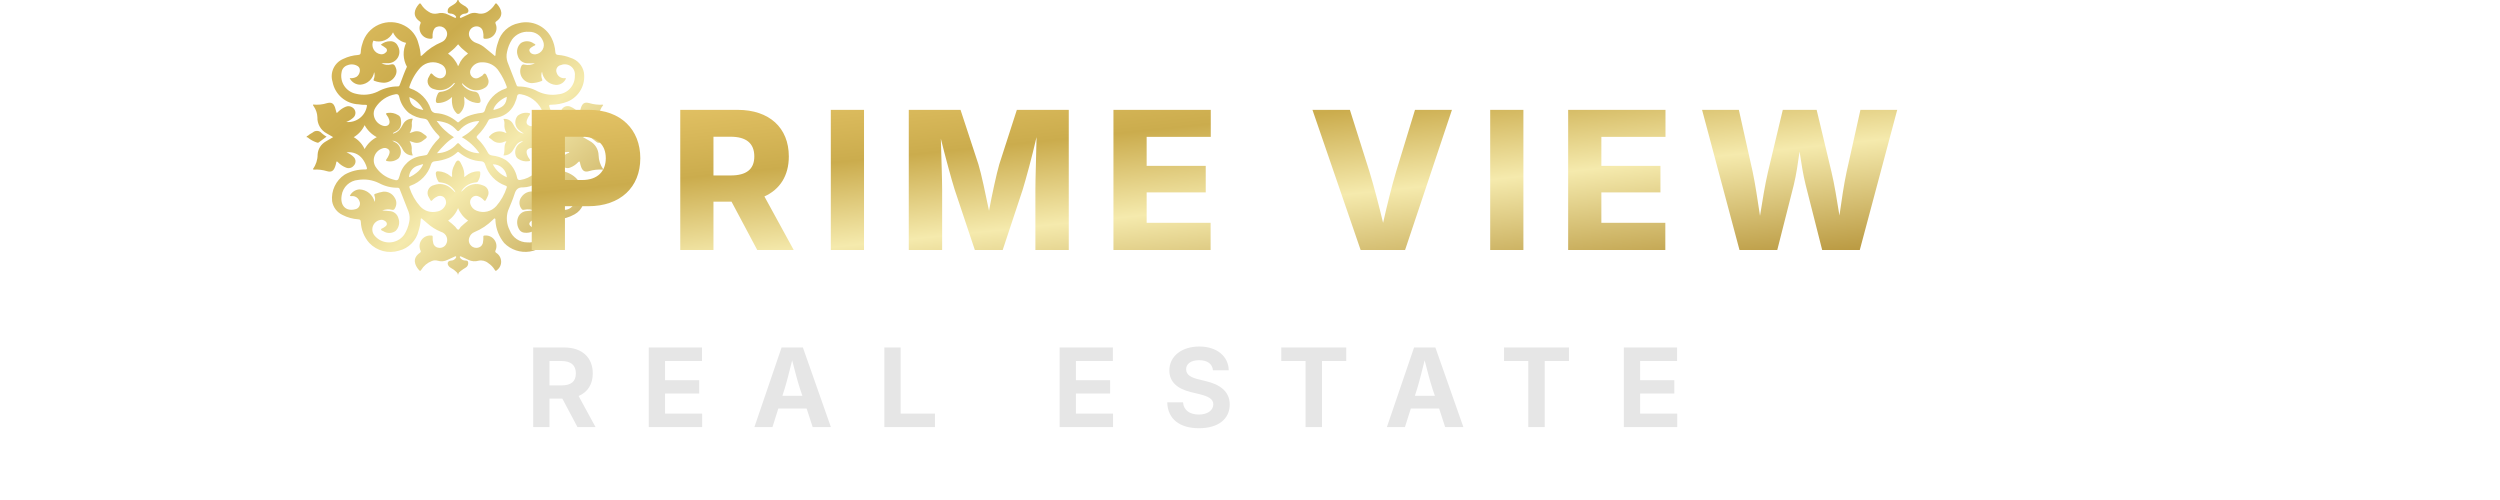
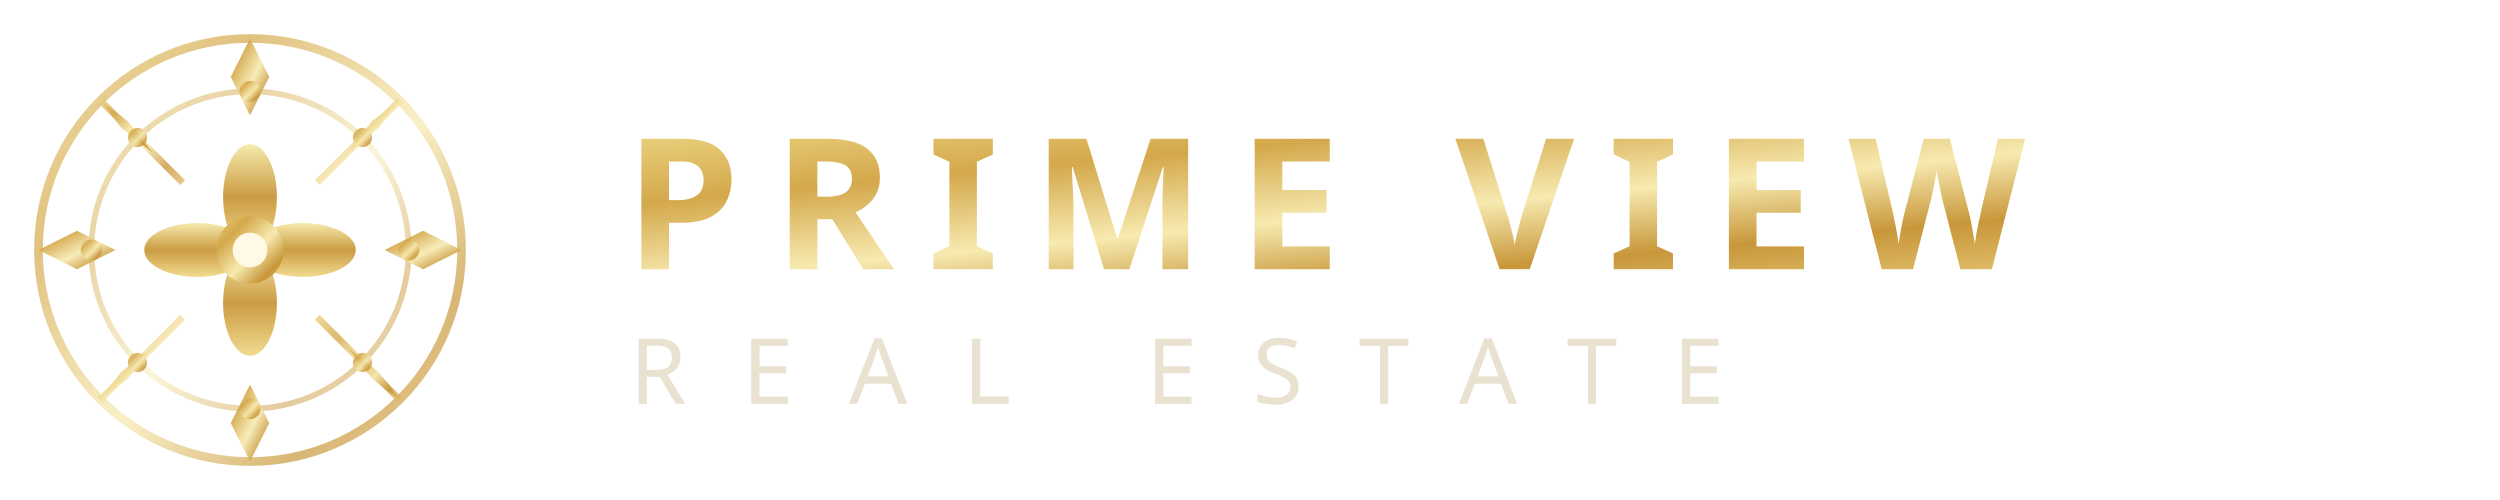
- <svg xmlns="http://www.w3.org/2000/svg" width="240" height="48" fill="none" viewBox="0 0 240 48">
+ <svg xmlns="http://www.w3.org/2000/svg" width="260" height="52" fill="none" viewBox="0 0 260 52">
  <defs>
-     <linearGradient id="footer_logo_gold" x1="0%" y1="0%" x2="100%" y2="100%">
-       <stop offset="0%" stop-color="#E5C467" />
-       <stop offset="30%" stop-color="#CBAC4D" />
-       <stop offset="60%" stop-color="#F5EAAD" />
-       <stop offset="100%" stop-color="#B8973E" />
+     <linearGradient id="fg_gold" x1="0%" y1="0%" x2="100%" y2="100%">
+       <stop offset="0%" stop-color="#E8CE7A" />
+       <stop offset="25%" stop-color="#D4A84B" />
+       <stop offset="55%" stop-color="#F7EAB0" />
+       <stop offset="80%" stop-color="#C8973A" />
+       <stop offset="100%" stop-color="#E0BC6A" />
+     </linearGradient>
+     <linearGradient id="fg_gold2" x1="0%" y1="0%" x2="0%" y2="100%">
+       <stop offset="0%" stop-color="#F5E9A8" />
+       <stop offset="50%" stop-color="#C8973A" />
+       <stop offset="100%" stop-color="#F0D98A" />
    </linearGradient>
  </defs>
-   <g transform="translate(0, 0) scale(0.95)">
-     <path fill="url(#footer_logo_gold)" fill-rule="evenodd" d="M46.338 27.724h-.097c.042-.108-.05-.16-.104-.222a2.1 2.1 0 0 0-.559-.42.7.7 0 0 1-.253-.218c-.173-.272-.074-.49.24-.529a.6.6 0 0 0 .495-.261c.028-.047.069-.103.017-.154s-.094-.008-.134.01c-.237.107-.47.22-.707.324a1.32 1.32 0 0 1-1.013.09.87.87 0 0 0-.595.038c-.444.17-.818.484-1.062.89-.067.104-.115.145-.214.033-.456-.514-.718-1.202.073-1.757.093-.065.125-.12.07-.235a1.06 1.06 0 0 1 .102-1.067 1.08 1.08 0 0 1 .981-.444c.128-.006.152.052.145.158-.016.193.002.388.053.576a.59.59 0 0 0 .507.493c.294.067.6-.054.766-.304a.853.853 0 0 0-.484-1.297 4.7 4.7 0 0 1-1.407-.884q-.24-.205-.482-.408c-.035-.03-.071-.08-.123-.058-.051.021-.038.084-.04.129a4.3 4.3 0 0 1-.217 1.112 2.68 2.68 0 0 1-1.995 2.015 2.94 2.94 0 0 1-2.977-.776 3.42 3.42 0 0 1-.86-2.136c-.015-.18-.068-.246-.258-.26a4 4 0 0 1-1.582-.435 1.86 1.86 0 0 1-1.062-1.386 2.86 2.86 0 0 1 1.27-2.696 4.06 4.06 0 0 1 2.074-.519c.172 0 .21-.05.158-.212-.092-.31-.24-.6-.434-.86a1.71 1.71 0 0 0-1.616-.654c.277.103.528.266.735.476a.615.615 0 0 1-.026.891.66.66 0 0 1-.754.173 2.25 2.25 0 0 1-.82-.55c-.093-.091-.148-.123-.175.048a2.2 2.2 0 0 1-.114.42c-.157.429-.386.57-.827.437a3.7 3.7 0 0 0-1.318-.155c-.031 0-.066 0-.084-.07a2.46 2.46 0 0 0 .465-1.446 1.61 1.61 0 0 1 .823-1.327c.242-.145.486-.287.745-.44-.223-.13-.436-.256-.652-.378a1.78 1.78 0 0 1-.939-1.638 2.04 2.04 0 0 0-.35-1.065c-.035-.058-.107-.102-.084-.214.482.053.97.003 1.43-.146.44-.108.647.03.793.46.058.173.098.351.147.53.106-.015.15-.101.213-.157.2-.19.432-.343.686-.452a.69.69 0 0 1 .715.067.646.646 0 0 1 .059 1.043c-.205.18-.441.322-.696.42 1.01.1 1.925-.598 2.09-1.595.03-.12-.03-.141-.127-.138q-.353.01-.702-.05a2.79 2.79 0 0 1-2.643-2.278 1.903 1.903 0 0 1 1.097-2.32 4 4 0 0 1 1.47-.389c.195-.015.286-.077.286-.29.012-.283.065-.563.156-.83a2.94 2.94 0 0 1 1.674-1.952 2.97 2.97 0 0 1 2.578.099A2.76 2.76 0 0 1 42.286 4.4q.196.61.228 1.249c.117 0 .157-.084.216-.129a5.9 5.9 0 0 1 1.883-1.259.9.9 0 0 0 .507-.53.74.74 0 0 0-.14-.811.72.72 0 0 0-.748-.229c-.296.055-.416.282-.48.549a1.7 1.7 0 0 0-.039.503c.01.122-.025.168-.16.168a1.09 1.09 0 0 1-.96-.453 1.07 1.07 0 0 1-.11-1.053c.04-.106.047-.168-.058-.238-.776-.53-.567-1.214-.09-1.754.085-.097.143-.1.218.019.184.306.441.562.748.747.259.19.588.257.902.184a1.42 1.42 0 0 1 1.06.107c.215.097.423.201.64.297.054.024.13.075.175.006s-.012-.123-.051-.175a.7.7 0 0 0-.517-.228c-.243-.026-.297-.1-.264-.344.031-.231.208-.33.382-.438.244-.151.519-.274.603-.588h.097c.058.278.292.39.5.526.161.073.305.18.421.314.174.266.074.498-.234.534a.66.66 0 0 0-.476.21c-.045.057-.102.125-.05.194.05.069.12.013.176-.012.237-.105.467-.223.706-.325.26-.14.564-.18.851-.109.395.12.824.037 1.146-.22.261-.18.482-.412.647-.681.059-.092.108-.137.2-.035.47.522.725 1.204-.051 1.757-.1.072-.133.121-.08.252.154.35.11.755-.113 1.065a1.09 1.09 0 0 1-.979.446c-.127-.005-.149-.057-.14-.168a1.7 1.7 0 0 0-.046-.552.63.63 0 0 0-.416-.495.77.77 0 0 0-.84.259.76.76 0 0 0-.05.873c.144.247.376.43.65.516.332.109.638.284.9.514a43 43 0 0 0 .845.697c.04.033.071.106.136.075s.04-.101.043-.153c.026-.403.108-.8.245-1.181a2.7 2.7 0 0 1 2.127-1.965 2.89 2.89 0 0 1 3.28 1.489c.227.447.36.936.393 1.437.016.23.118.279.311.293.422.03.835.128 1.225.288a1.92 1.92 0 0 1 1.351 1.484 2.73 2.73 0 0 1-1.648 2.938 4.7 4.7 0 0 1-1.684.32c-.169 0-.213.035-.16.206.103.348.275.673.507.954.375.445.96.657 1.535.558a2.1 2.1 0 0 1-.646-.385.623.623 0 0 1-.154-.844.7.7 0 0 1 .909-.285c.245.107.471.255.667.437.07.06.12.15.235.175.045-.168.084-.33.132-.489.155-.479.377-.628.86-.49.441.13.904.184 1.364.155.009 0 .019.022.032.04a2 2 0 0 0-.434 1.055 1.97 1.97 0 0 1-1.166 1.931c-.146.073-.286.16-.445.252.24.138.448.26.658.378.556.285.91.85.923 1.471.012.493.17.972.452 1.378.005.007-.01.028-.023.062a3.8 3.8 0 0 0-1.429.158c-.396.108-.61-.03-.76-.412a3 3 0 0 1-.122-.441c-.032-.158-.077-.168-.19-.054a2.16 2.16 0 0 1-.822.546.68.68 0 0 1-.84-.302.603.603 0 0 1 .112-.81c.148-.15.325-.27.52-.35.05-.022.134-.016.137-.117a1 1 0 0 0-.119-.01 1.915 1.915 0 0 0-1.834 1.372c-.136.382-.136.383.253.401.072 0 .146 0 .218.01 1.572.176 2.622.8 2.936 2.396a1.87 1.87 0 0 1-.918 2.127 3.9 3.9 0 0 1-1.71.504c-.156.012-.221.054-.237.221-.037.491-.16.972-.363 1.422a2.987 2.987 0 0 1-4.807.75 3.95 3.95 0 0 1-.88-2.24c-.01-.085.036-.203-.063-.237-.075-.025-.131.08-.192.13a5.8 5.8 0 0 1-1.864 1.242.88.88 0 0 0-.517.552.75.75 0 0 0 .164.809c.19.211.488.29.76.202a.62.62 0 0 0 .457-.566q.05-.25.032-.503c-.008-.105.028-.146.136-.142.382-.04.757.126.983.436.227.31.27.715.114 1.065a.17.17 0 0 0 .056.24 1.06 1.06 0 0 1 .088 1.754c-.09.09-.143.106-.217-.016a2.1 2.1 0 0 0-.666-.696 1.15 1.15 0 0 0-.982-.239 1.4 1.4 0 0 1-1.013-.084q-.365-.164-.729-.335c-.043-.02-.096-.046-.133 0-.036.045 0 .093.025.133a.63.63 0 0 0 .547.266c.253.004.276.148.26.335a.5.5 0 0 1-.26.385 5 5 0 0 0-.501.34c-.107.085-.246.169-.234.34zM31 13.749c.14 0 .203-.128.31-.185s.2-.115.297-.178a.62.62 0 0 1 .898.07q.229.203.494.355c-.272.198-.532.387-.79.58-.077.057-.148.025-.22 0a2.8 2.8 0 0 1-.794-.42c-.056-.042-.097-.13-.194-.084v-.139zm30.565.118q-.413.316-.89.523a.36.36 0 0 1-.417-.06c-.207-.18-.442-.327-.675-.499q.413-.257.783-.572c.079-.07.162-.03.24 0 .276.098.536.237.771.41.06.043.1.124.193.108zm-20.086-.454c.092-.026.189-.045.279-.084a.97.97 0 0 1 .961.143c.546.379.546.365.008.747a.96.96 0 0 1-.959.154c-.109-.042-.224-.07-.381-.118.138.219.216.47.224.729-.03.245.006.494.103.722a1.07 1.07 0 0 1-.962-.504 3 3 0 0 0-.422-.645 1 1 0 0 0-.699-.346c.195.11.33.179.456.263.467.36.564 1.022.22 1.499a1.33 1.33 0 0 1-1.182.306c-.139-.021-.149-.08-.065-.193a2 2 0 0 0 .227-.398c.084-.195.153-.41-.024-.587a.57.57 0 0 0-.613-.105 1.26 1.26 0 0 0-.712 1.832 3.06 3.06 0 0 0 1.754 1.302c.493.16.548.115.692-.37a2.61 2.61 0 0 1 2.24-2.006c.128-.02.253-.05.383-.069a.26.26 0 0 0 .223-.158 5.7 5.7 0 0 1 1.109-1.518c.12-.125.108-.193-.005-.311a5.7 5.7 0 0 1-1.037-1.395.5.5 0 0 0-.413-.305 3.26 3.26 0 0 1-1.552-.573 2.94 2.94 0 0 1-.989-1.65c-.055-.225-.163-.289-.373-.252a3 3 0 0 0-2.046 1.381 1.1 1.1 0 0 0-.137.817c.107.51.508.907 1.02 1.014.428.046.651-.216.524-.623a1.3 1.3 0 0 0-.245-.47c-.147-.172-.055-.211.105-.232.357-.05.72.027 1.025.217a.52.52 0 0 1 .265.305c.114.55.085 1.064-.46 1.343a2 2 0 0 0-.17.093c-.05.034-.141.028-.142.136.232-.053.444-.172.61-.342.168-.185.308-.395.414-.62.192-.36.577-.572.984-.545a1.1 1.1 0 0 0-.097.626c.007.259-.056.515-.181.743-.02.017-.053.037-.025.064s.053.008.07-.02zm9.647.02.06-.005-.027-.032a1.46 1.46 0 0 1-.187-.813 1 1 0 0 0-.096-.562.96.96 0 0 1 .974.516c.108.216.242.42.4.604.173.2.417.327.682.354a5 5 0 0 1-.562-.412 1.03 1.03 0 0 1-.061-1.381 1.36 1.36 0 0 1 1.142-.278c.14.022.15.084.07.194a2 2 0 0 0-.227.4c-.084.195-.15.41.026.587.167.15.407.19.614.1a1.243 1.243 0 0 0 .78-1.679 2.88 2.88 0 0 0-2.04-1.494c-.238-.056-.407-.01-.44.28a1.8 1.8 0 0 1-.134.413 2.44 2.44 0 0 1-1.82 1.647q-.342.077-.69.143a.29.29 0 0 0-.24.168 5.7 5.7 0 0 1-1.092 1.502c-.14.145-.113.215.01.343.404.397.744.854 1.008 1.355.077.184.25.312.45.331.493.047.97.206 1.393.464.593.437 1 1.078 1.14 1.799.045.181.131.224.303.212a2.8 2.8 0 0 0 1.458-.671c.28-.195.508-.455.666-.756.163-.339.168-.733.013-1.076a1.28 1.28 0 0 0-.819-.703.56.56 0 0 0-.565.121c-.157.153-.104.345-.049.523.051.162.134.313.243.444.112.136.069.197-.085.217a1.44 1.44 0 0 1-1.063-.24.63.63 0 0 1-.258-.369c-.14-.475.06-.985.486-1.24.094-.064.192-.122.288-.183a.94.94 0 0 0-.753.464c-.128.186-.235.386-.36.574a1.04 1.04 0 0 1-.889.411c.205-.47-.03-.992.303-1.408a.24.24 0 0 0-.216.03c-.422.204-.928.12-1.259-.211a3 3 0 0 0-.232-.176c-.096-.066-.077-.11 0-.182a1.31 1.31 0 0 1 1.604-.342q.022.009.047.013zm-4.532 5.91c.061-.008.072-.006.076-.01l.212-.198a1.7 1.7 0 0 1 1.922-.4.777.777 0 0 1 .47 1.118c-.047.118-.114.23-.172.346s-.117.135-.213.025a1.36 1.36 0 0 0-.507-.367.575.575 0 0 0-.658.078.65.65 0 0 0-.194.684c.094.315.334.567.645.678a1.78 1.78 0 0 0 1.975-.47 5.4 5.4 0 0 0 1.052-1.863c.048-.132-.015-.168-.12-.204a3.32 3.32 0 0 1-2.059-2.142.41.41 0 0 0-.386-.318 3.73 3.73 0 0 1-2.256-.905c-.102-.098-.153-.023-.219.037a3 3 0 0 1-.813.522c-.45.185-.926.301-1.41.347a.396.396 0 0 0-.376.3 3.31 3.31 0 0 1-2.07 2.16c-.11.04-.16.085-.112.209a5.25 5.25 0 0 0 1.088 1.896 1.74 1.74 0 0 0 1.688.51 1.1 1.1 0 0 0 .874-.691.69.69 0 0 0-.178-.756.61.61 0 0 0-.706-.048 1.4 1.4 0 0 0-.462.348c-.084.093-.136.098-.195-.014-.045-.084-.1-.168-.142-.252a.814.814 0 0 1 .523-1.26c.56-.21 1.19-.1 1.645.285q.261.224.5.473a.38.38 0 0 0-.105-.232 1.92 1.92 0 0 0-1.34-.788c-.1-.016-.221 0-.28-.11a1.8 1.8 0 0 1-.254-.775c-.004-.188.066-.26.258-.245a2.02 2.02 0 0 1 1.22.476c.042.037.078.092.144.068.05-.018.03-.059.025-.1-.035-.38.05-.76.241-1.091.091-.176.176-.444.367-.44.192.004.268.273.365.447.2.366.29.78.258 1.196.03.006.042.011.046.008q.055-.046.109-.095c.348-.296.79-.462 1.248-.468.084 0 .191-.016.212.106.022.307-.054.614-.218.876-.079.168-.245.13-.38.157a1.9 1.9 0 0 0-1.336.898zM45.987 8.38c-.147 0-.187.101-.253.163a1.72 1.72 0 0 1-1.869.464.82.82 0 0 1-.598-.496.81.81 0 0 1 .086-.77c.032-.065.072-.126.104-.191.066-.137.133-.19.258-.042.133.154.302.273.492.347.19.094.416.08.594-.035a.6.6 0 0 0 .271-.526.88.88 0 0 0-.483-.787 1.745 1.745 0 0 0-2.081.299 5.2 5.2 0 0 0-1.134 1.953c-.046.125.014.153.109.187a3.26 3.26 0 0 1 2.04 2.065c.06.242.276.414.526.42.8.047 1.561.363 2.158.895.09.084.14.022.2-.033.246-.223.527-.404.832-.537a5.5 5.5 0 0 1 1.46-.356.33.33 0 0 0 .3-.251 3.21 3.21 0 0 1 2.087-2.196c.132-.043.156-.099.109-.226a6.5 6.5 0 0 0-.752-1.486 1.94 1.94 0 0 0-1.728-.945 1.21 1.21 0 0 0-1.197.847.64.64 0 0 0 .226.652c.173.143.417.17.617.066.12-.047.22-.137.338-.19.13-.06.18-.31.345-.215.113.065.155.251.227.39a1 1 0 0 1 .036.089.73.73 0 0 1-.338.955 1.56 1.56 0 0 1-1.556.057 3 3 0 0 1-.732-.563c.034.174.034.174.107.258.29.344.703.565 1.152.615a.5.5 0 0 1 .479.391c.023.078.057.151.084.228.144.48.04.594-.446.509a1.96 1.96 0 0 1-1.158-.622c.013.187.03.314.03.442a1.54 1.54 0 0 1-.455 1.23.22.22 0 0 1-.353-.01 1.52 1.52 0 0 1-.414-.83 2.6 2.6 0 0 1-.02-.803 2.08 2.08 0 0 1-1.378.619c-.208.02-.272-.067-.266-.26a1.8 1.8 0 0 1 .19-.645.34.34 0 0 1 .306-.227 1.92 1.92 0 0 0 1.451-.9zm-7.37 12.891c.248.02.499.024.744.06a.96.96 0 0 1 .894.706c.177.45.067.961-.278 1.3-.366.266-.86.277-1.236.027-.09-.04-.233-.074-.233-.18 0-.093.15-.1.225-.158.04-.03.085-.05.123-.078.117-.084.253-.175.239-.34-.016-.181-.163-.27-.31-.344a.55.55 0 0 0-.378-.034.98.98 0 0 0-.72.61.97.97 0 0 0 .135.932 1.897 1.897 0 0 0 3.007-.027 3.7 3.7 0 0 0 .525-1.319 1.9 1.9 0 0 0-.067-1.025c-.291-.76-.596-1.516-.892-2.274a.196.196 0 0 0-.213-.154 3.9 3.9 0 0 1-1.89-.473 3.5 3.5 0 0 0-2.102-.317 1.82 1.82 0 0 0-1.665 1.574c-.169 1.011.422 1.628 1.35 1.393a.585.585 0 0 0 .435-.852.75.75 0 0 0-.694-.483c-.085-.007-.174.037-.259-.037.184-.365.547-.608.957-.64a1.63 1.63 0 0 1 1.542 1.265.9.9 0 0 0-.013-.623c-.042-.102-.034-.162.085-.198q.388-.143.797-.212c.466-.042.914.19 1.147.592.23.328.24.76.028 1.1a.22.22 0 0 1-.289.136 1.6 1.6 0 0 0-.986.074zM54.026 6.394c-.227 0-.454.013-.676 0a1.01 1.01 0 0 1-1.03-.765 1.17 1.17 0 0 1 .328-1.285c.395-.25.905-.233 1.282.045l.021.012c.055.033.143.05.146.115.004.088-.102.084-.157.122-.055.039-.142.078-.208.126-.123.092-.268.183-.234.364a.48.48 0 0 0 .33.33.57.57 0 0 0 .309.03.96.96 0 0 0 .703-.485.95.95 0 0 0 .036-.85 1.48 1.48 0 0 0-1.436-.94 1.92 1.92 0 0 0-1.693.776 3.5 3.5 0 0 0-.513 1.273c-.076.332-.06.679.05 1.002.295.784.612 1.56.918 2.342a.18.18 0 0 0 .2.134 4 4 0 0 1 1.955.504c.64.308 1.36.408 2.06.286a1.83 1.83 0 0 0 1.673-1.878 1.02 1.02 0 0 0-.385-.939 1.03 1.03 0 0 0-1.01-.142.572.572 0 0 0-.437.797.77.77 0 0 0 .685.533c.085.009.176-.024.258.021a1.07 1.07 0 0 1-1.013.66 1.516 1.516 0 0 1-1.416-1.343 1.05 1.05 0 0 0 .009.772c.038.093.033.152-.073.185-.31.12-.637.19-.97.206a1.21 1.21 0 0 1-.994-.575 1.2 1.2 0 0 1-.063-1.141.243.243 0 0 1 .32-.16 1.43 1.43 0 0 0 1.023-.12zm.107 16.801c-.352.28-.81.389-1.251.3a.65.65 0 0 1-.377-.252 1.35 1.35 0 0 1-.144-1.292 1 1 0 0 1 .883-.623q.4-.063.803-.03a1.72 1.72 0 0 0-1.062-.104c-.098.02-.18.04-.259-.06a.975.975 0 0 1-.044-1.213 1.28 1.28 0 0 1 1.267-.56q.371.064.73.183c.119.037.15.084.101.21a.87.87 0 0 0 .008.73c.1-.688.632-1.234 1.32-1.356.47-.02.905.246 1.098.672a3 3 0 0 0-.407.042.72.72 0 0 0-.56.602.54.54 0 0 0 .176.57c.296.208.679.253 1.016.118s.582-.43.65-.785a1.847 1.847 0 0 0-1.405-2.108 3.48 3.48 0 0 0-2.5.31 2.6 2.6 0 0 1-1.292.386c-.544-.028-.75.22-.896.69-.175.568-.431 1.112-.65 1.667a2.58 2.58 0 0 0 .176 1.988c.28.731.986 1.214 1.773 1.214a1.54 1.54 0 0 0 1.599-.946.955.955 0 0 0-.546-1.274.64.64 0 0 0-.667.066c-.235.182-.244.369-.006.552.138.107.295.189.474.302zm-18.804-15.3c.237.03.478-.015.69-.126.37-.237.479-.833.168-1.062a1.14 1.14 0 0 0-1.07-.117.85.85 0 0 0-.597.702c-.1.48-.004.98.267 1.389.272.41.695.695 1.178.793.73.184 1.502.111 2.184-.207a4.26 4.26 0 0 1 2.046-.535.17.17 0 0 0 .185-.12c.022-.061.049-.12.072-.18.221-.563.409-1.141.67-1.685a2.67 2.67 0 0 1-.084-2.416 1.83 1.83 0 0 1-1.322-1.063 1.62 1.62 0 0 1-1.988.84.96.96 0 0 0 .013.86c.14.27.4.458.7.508a.58.58 0 0 0 .535-.168.273.273 0 0 0 .008-.455 3.4 3.4 0 0 0-.506-.33c.27-.238.62-.365.98-.357a.795.795 0 0 1 .747.489c.212.364.209.814-.009 1.174s-.615.575-1.038.56c-.202.009-.404 0-.607 0 .286.164.626.21.946.126.3-.076.394.062.481.282a.9.9 0 0 1 .012.773 1.34 1.34 0 0 1-1.164.792 3 3 0 0 1-.973-.185c-.117-.033-.122-.088-.08-.195a1 1 0 0 0 .038-.692 1.53 1.53 0 0 1-1.383 1.268 1.19 1.19 0 0 1-1.097-.672zm8.822 7.587a2.7 2.7 0 0 0 1.977-.901c.126-.143.188-.157.324 0a2.7 2.7 0 0 0 1.998.905 5.4 5.4 0 0 0-1.784-1.626 4.86 4.86 0 0 0 1.762-1.595c-.036-.02-.05-.032-.062-.033a2.68 2.68 0 0 0-1.92.915c-.132.15-.196.126-.313-.007a2.6 2.6 0 0 0-.888-.664 4 4 0 0 0-1.124-.26 6.1 6.1 0 0 0 1.752 1.654 4.8 4.8 0 0 0-.904.72 9 9 0 0 0-.817.9zm11.59-.42a2.55 2.55 0 0 1 .995-1.138c.059-.038.085-.08.011-.127a2.7 2.7 0 0 1-1.013-1.151c-.277.517-.702.94-1.22 1.218q.38.207.7.496.323.308.532.701zM38.076 13.86a3 3 0 0 1-1.231-1.212c-.233.506-.616.93-1.098 1.213.482.278.866.698 1.098 1.202.28-.515.71-.935 1.233-1.205zm8.214-7.173c.039-.06.062-.09.078-.124.172-.439.47-.818.855-1.091.129-.078.008-.113-.036-.151-.184-.158-.377-.305-.553-.47-.123-.114-.224-.251-.338-.376-.112.123-.222.251-.338.368a2 2 0 0 1-.197.18 44 44 0 0 1-.487.4c.457.308.81.747 1.012 1.259zm0 14.338a2.8 2.8 0 0 1-1.007 1.271q.38.284.719.615c.097.105.184.288.289.298.12.012.182-.194.283-.296.22-.221.471-.406.727-.62a2.8 2.8 0 0 1-1.013-1.268zm4.923-11.237c-.631.217-1.339.923-1.35 1.328.957-.221 1.305-.559 1.355-1.332zm-8.456 6.853-.046-.053c-.174.058-.347.12-.523.168-.449.152-.775.54-.844 1.007a.15.15 0 0 0 0 .113c.04.05.084 0 .126-.017a3 3 0 0 0 .613-.387c.29-.216.52-.502.669-.83zm.024-5.518a2.7 2.7 0 0 0-1.413-1.312c.046.74.465 1.133 1.418 1.309zm7.02 5.482a2.73 2.73 0 0 0 1.418 1.306 1.406 1.406 0 0 0-1.413-1.31z" clip-rule="evenodd" />
+   <g transform="translate(26,26)">
+     <circle cx="0" cy="0" r="22" fill="none" stroke="url(#fg_gold)" stroke-width="0.9" opacity="0.7" />
+     <circle cx="0" cy="0" r="16.5" fill="none" stroke="url(#fg_gold)" stroke-width="0.6" opacity="0.5" />
+     <g stroke="url(#fg_gold)" stroke-width="0.7" opacity="0.8">
+       <line x1="0" y1="-22" x2="0" y2="-10" />
+       <line x1="0" y1="22" x2="0" y2="10" />
+       <line x1="-22" y1="0" x2="-10" y2="0" />
+       <line x1="22" y1="0" x2="10" y2="0" />
+       <line x1="-15.6" y1="-15.6" x2="-7" y2="-7" />
+       <line x1="15.6" y1="-15.6" x2="7" y2="-7" />
+       <line x1="-15.6" y1="15.6" x2="-7" y2="7" />
+       <line x1="15.6" y1="15.6" x2="7" y2="7" />
+     </g>
+     <g fill="url(#fg_gold)" opacity="0.9">
+       <polygon points="0,-22  2,-18  0,-14  -2,-18" />
+       <polygon points="0,22   2,18   0,14   -2,18" />
+       <polygon points="-22,0  -18,2  -14,0  -18,-2" />
+       <polygon points="22,0   18,2   14,0   18,-2" />
+       <polygon points="-15.6,-15.6  -12.7,-13.4  -10,-10  -13.4,-12.7" />
+       <polygon points="15.6,-15.6   12.7,-13.4   10,-10   13.4,-12.7" />
+       <polygon points="-15.6,15.6   -12.7,13.4   -10,10   -13.4,12.7" />
+       <polygon points="15.6,15.6    12.7,13.4    10,10    13.4,12.7" />
+     </g>
+     <g fill="url(#fg_gold2)">
+       <ellipse cx="0" cy="-5.5" rx="2.8" ry="5.5" opacity="0.95" />
+       <ellipse cx="0" cy="5.5" rx="2.8" ry="5.5" opacity="0.95" />
+       <ellipse cx="-5.5" cy="0" rx="5.5" ry="2.8" opacity="0.95" />
+       <ellipse cx="5.5" cy="0" rx="5.5" ry="2.8" opacity="0.95" />
+     </g>
+     <circle cx="0" cy="0" r="3.5" fill="url(#fg_gold)" />
+     <circle cx="0" cy="0" r="1.8" fill="#FFF9E6" />
+     <g fill="url(#fg_gold)" opacity="0.85">
+       <circle cx="0" cy="-16.5" r="1.1" />
+       <circle cx="0" cy="16.5" r="1.1" />
+       <circle cx="-16.5" cy="0" r="1.1" />
+       <circle cx="16.5" cy="0" r="1.1" />
+       <circle cx="-11.7" cy="-11.7" r="1.0" />
+       <circle cx="11.7" cy="-11.7" r="1.0" />
+       <circle cx="-11.7" cy="11.7" r="1.0" />
+       <circle cx="11.7" cy="11.7" r="1.0" />
+     </g>
  </g>
-   <text x="50" y="24" font-family="system-ui, -apple-system, 'Cinzel', 'Optima', serif" font-size="18.5" font-weight="800" fill="url(#footer_logo_gold)" letter-spacing="2.2">PRIME VIEW</text>
-   <text x="50.5" y="41" font-family="system-ui, -apple-system, 'Optima', 'Cinzel', sans-serif" font-size="10.5" font-weight="700" fill="#E6E6E6" letter-spacing="4.2">REAL ESTATE</text>
+   <line x1="56" y1="10" x2="56" y2="42" stroke="url(#fg_gold)" stroke-width="0.8" opacity="0.55" />
+   <text x="65" y="28" font-family="'Optima','Segoe UI','Georgia',serif" font-size="19" font-weight="700" letter-spacing="3.5" fill="url(#fg_gold)">PRIME VIEW</text>
+   <text x="65.5" y="42" font-family="'Optima','Segoe UI','Tahoma',sans-serif" font-size="9.5" font-weight="500" letter-spacing="5.8" fill="#E8E0CC" opacity="0.92">REAL ESTATE</text>
</svg>
